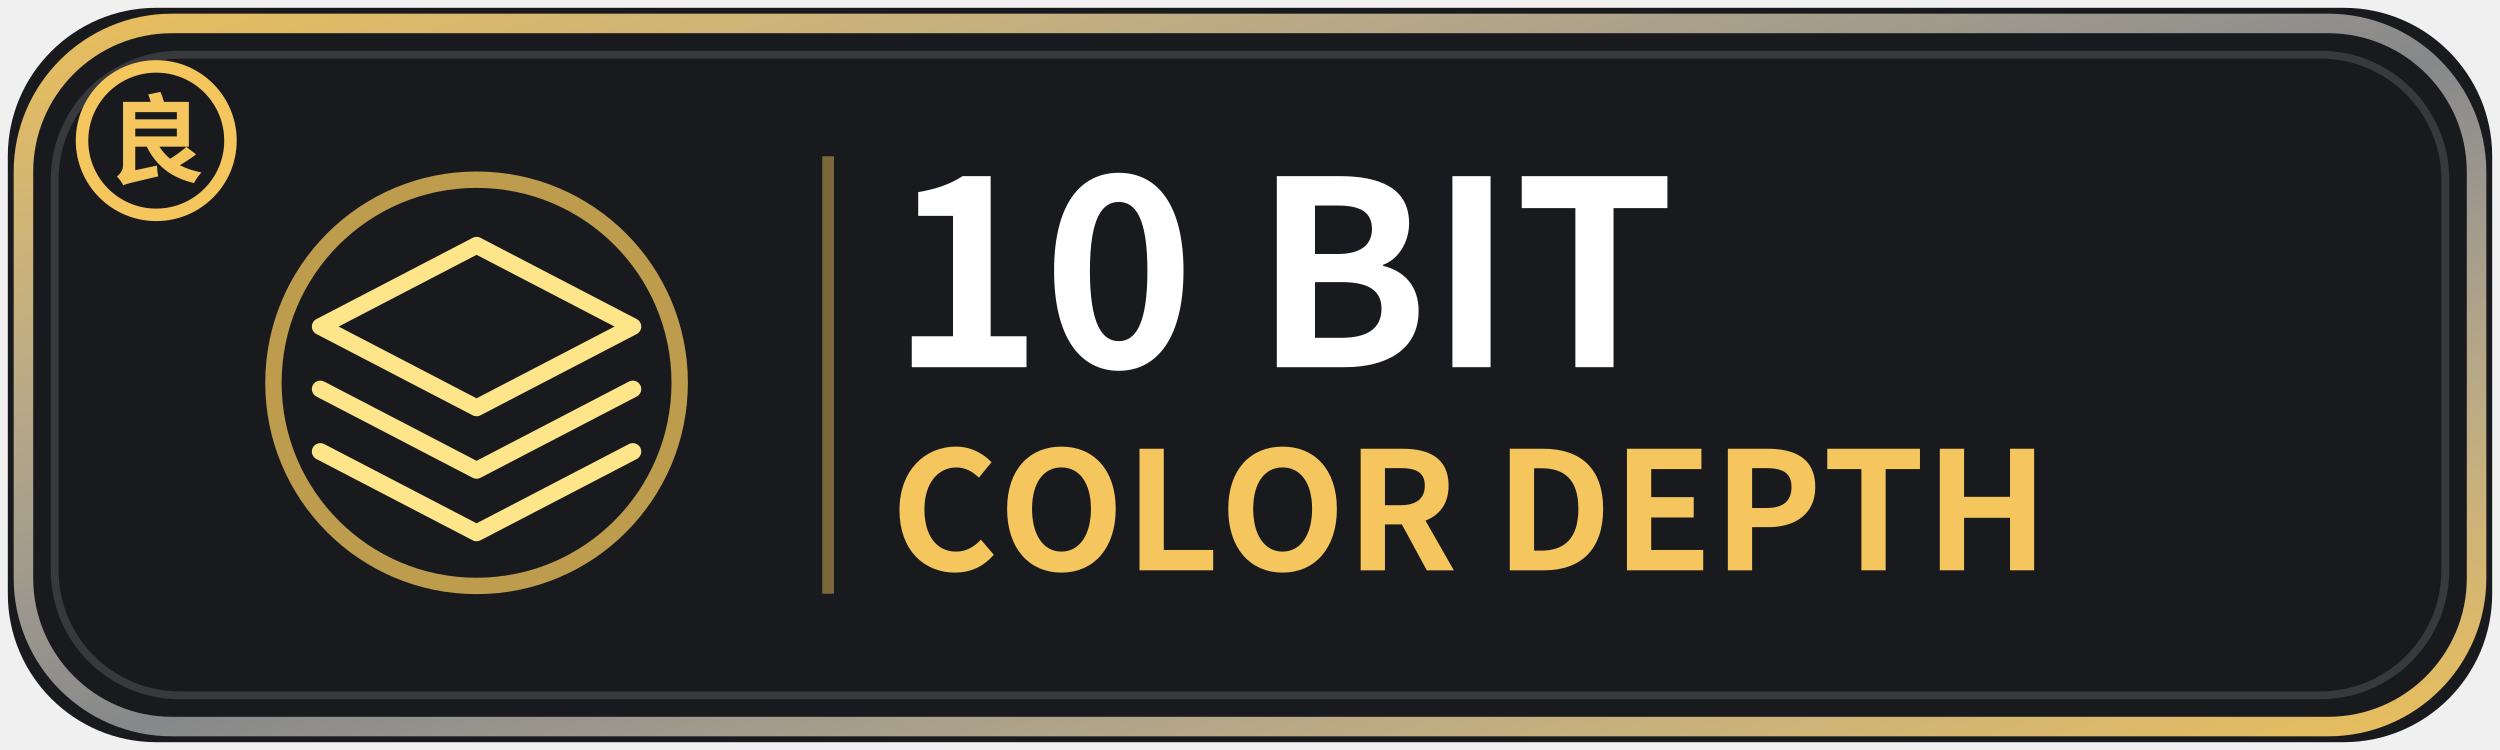
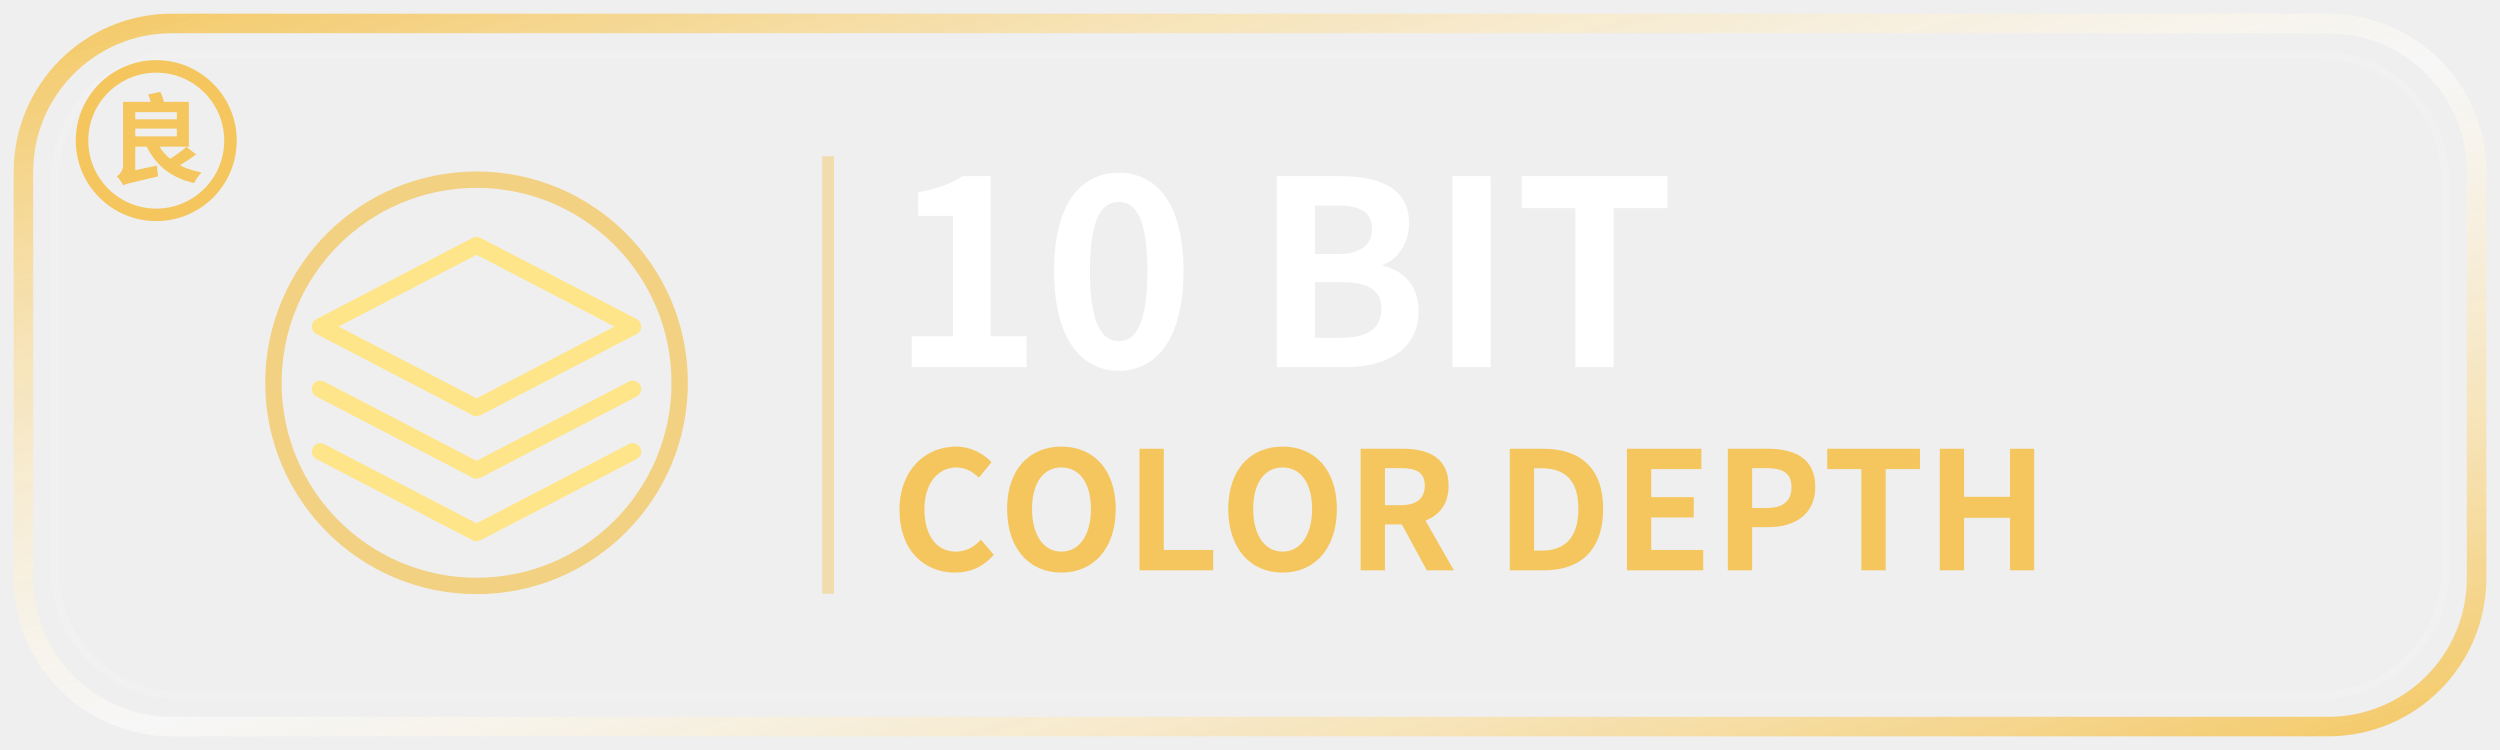
<svg xmlns="http://www.w3.org/2000/svg" width="320" height="96" viewBox="0 0 320 96" preserveAspectRatio="xMidYMid meet" overflow="hidden">
-   <rect x="1" y="1" width="318" height="94" rx="19" fill="#101216" fill-opacity="0.96" />
+   <rect x="0" y="0" width="320" height="96" fill="#000000" fill-opacity="0.004" />
  <defs>
    <linearGradient id="edge" x1="0" y1="0" x2="1" y2="1">
      <stop offset="0" stop-color="#F4C65D" stop-opacity=".95" />
      <stop offset=".52" stop-color="#FFFFFF" stop-opacity=".48" />
      <stop offset="1" stop-color="#F4C65D" stop-opacity=".95" />
    </linearGradient>
  </defs>
  <rect x="3" y="3" width="314" height="90" rx="19" fill="none" stroke="url(#edge)" stroke-width="2.5" />
  <rect x="7" y="7" width="306" height="82" rx="16" fill="none" stroke="#FFFFFF" stroke-opacity=".14" stroke-width="1" />
  <circle cx="20" cy="18" r="9.5" fill="none" stroke="#F4C65D" stroke-width="1.6" />
  <g aria-label="良" fill="#F4C65D" transform="translate(13.75 22.5) scale(0.0125 -0.0125)">
    <path d="M711 483V403H285V483ZM711 578H285V652H711ZM162 -98C191 -82 239 -72 520 -6C514 20 508 71 508 105L285 57V298H403C498 105 651 -19 887 -75C902 -42 937 8 964 34C880 50 806 75 742 108C797 141 857 180 908 219L808 296C765 257 701 210 642 174C598 210 562 251 533 298H834V757H579C570 790 557 829 542 859L418 833C427 810 436 783 443 757H160V105C160 51 122 12 97 -7C117 -26 151 -72 162 -98Z" transform="translate(0 0)" />
  </g>
  <circle cx="61" cy="49" r="26" fill="none" stroke="#F4C65D" stroke-width="2.1" stroke-opacity=".75" />
  <g transform="translate(37 25) scale(.8)">
    <path d="M30 8 5 21l25 13 25-13L30 8zM5 31l25 13 25-13M5 41l25 13 25-13" fill="none" stroke="#FFE58A" stroke-width="2.7" stroke-linecap="round" stroke-linejoin="round" />
  </g>
  <path d="M106 20v56" stroke="#F4C65D" stroke-opacity=".45" stroke-width="1.5" />
  <g aria-label="10 BIT" fill="#FFFFFF" transform="translate(114 47) scale(0.033 -0.033)">
    <path d="M82 0H527V120H388V741H279C232 711 182 692 107 679V587H242V120H82Z" transform="translate(0 0)" />
    <path d="M295 -14C446 -14 546 118 546 374C546 628 446 754 295 754C144 754 44 629 44 374C44 118 144 -14 295 -14ZM295 101C231 101 183 165 183 374C183 580 231 641 295 641C359 641 406 580 406 374C406 165 359 101 295 101Z" transform="translate(590 0)" />
    <path d="M91 0H355C518 0 641 69 641 218C641 317 583 374 503 393V397C566 420 604 489 604 558C604 696 488 741 336 741H91ZM239 439V627H327C416 627 460 601 460 536C460 477 420 439 326 439ZM239 114V330H342C444 330 497 299 497 227C497 150 442 114 342 114Z" transform="translate(1407 0)" />
    <path d="M91 0H239V741H91Z" transform="translate(2088 0)" />
    <path d="M238 0H386V617H595V741H30V617H238Z" transform="translate(2418 0)" />
  </g>
  <g aria-label="COLOR DEPTH" fill="#F4C65D" transform="translate(114 73) scale(0.021 -0.021)">
    <path d="M392 -14C489 -14 568 24 629 95L550 187C511 144 462 114 398 114C281 114 206 211 206 372C206 531 289 627 401 627C457 627 500 601 538 565L615 659C567 709 493 754 398 754C211 754 54 611 54 367C54 120 206 -14 392 -14Z" transform="translate(0 0)" />
    <path d="M385 -14C581 -14 716 133 716 374C716 614 581 754 385 754C189 754 54 614 54 374C54 133 189 -14 385 -14ZM385 114C275 114 206 216 206 374C206 532 275 627 385 627C495 627 565 532 565 374C565 216 495 114 385 114Z" transform="translate(656 0)" />
    <path d="M91 0H540V124H239V741H91Z" transform="translate(1426 0)" />
    <path d="M385 -14C581 -14 716 133 716 374C716 614 581 754 385 754C189 754 54 614 54 374C54 133 189 -14 385 -14ZM385 114C275 114 206 216 206 374C206 532 275 627 385 627C495 627 565 532 565 374C565 216 495 114 385 114Z" transform="translate(2004 0)" />
    <path d="M239 397V623H335C430 623 482 596 482 516C482 437 430 397 335 397ZM494 0H659L486 303C571 336 627 405 627 516C627 686 504 741 348 741H91V0H239V280H342Z" transform="translate(2774 0)" />
    <path d="M91 0H302C521 0 660 124 660 374C660 623 521 741 294 741H91ZM239 120V622H284C423 622 509 554 509 374C509 194 423 120 284 120Z" transform="translate(3683 0)" />
    <path d="M91 0H556V124H239V322H498V446H239V617H545V741H91Z" transform="translate(4397 0)" />
    <path d="M91 0H239V263H338C497 263 624 339 624 508C624 683 498 741 334 741H91ZM239 380V623H323C425 623 479 594 479 508C479 423 430 380 328 380Z" transform="translate(5012 0)" />
    <path d="M238 0H386V617H595V741H30V617H238Z" transform="translate(5679 0)" />
    <path d="M91 0H239V320H519V0H666V741H519V448H239V741H91Z" transform="translate(6304 0)" />
  </g>
</svg>
